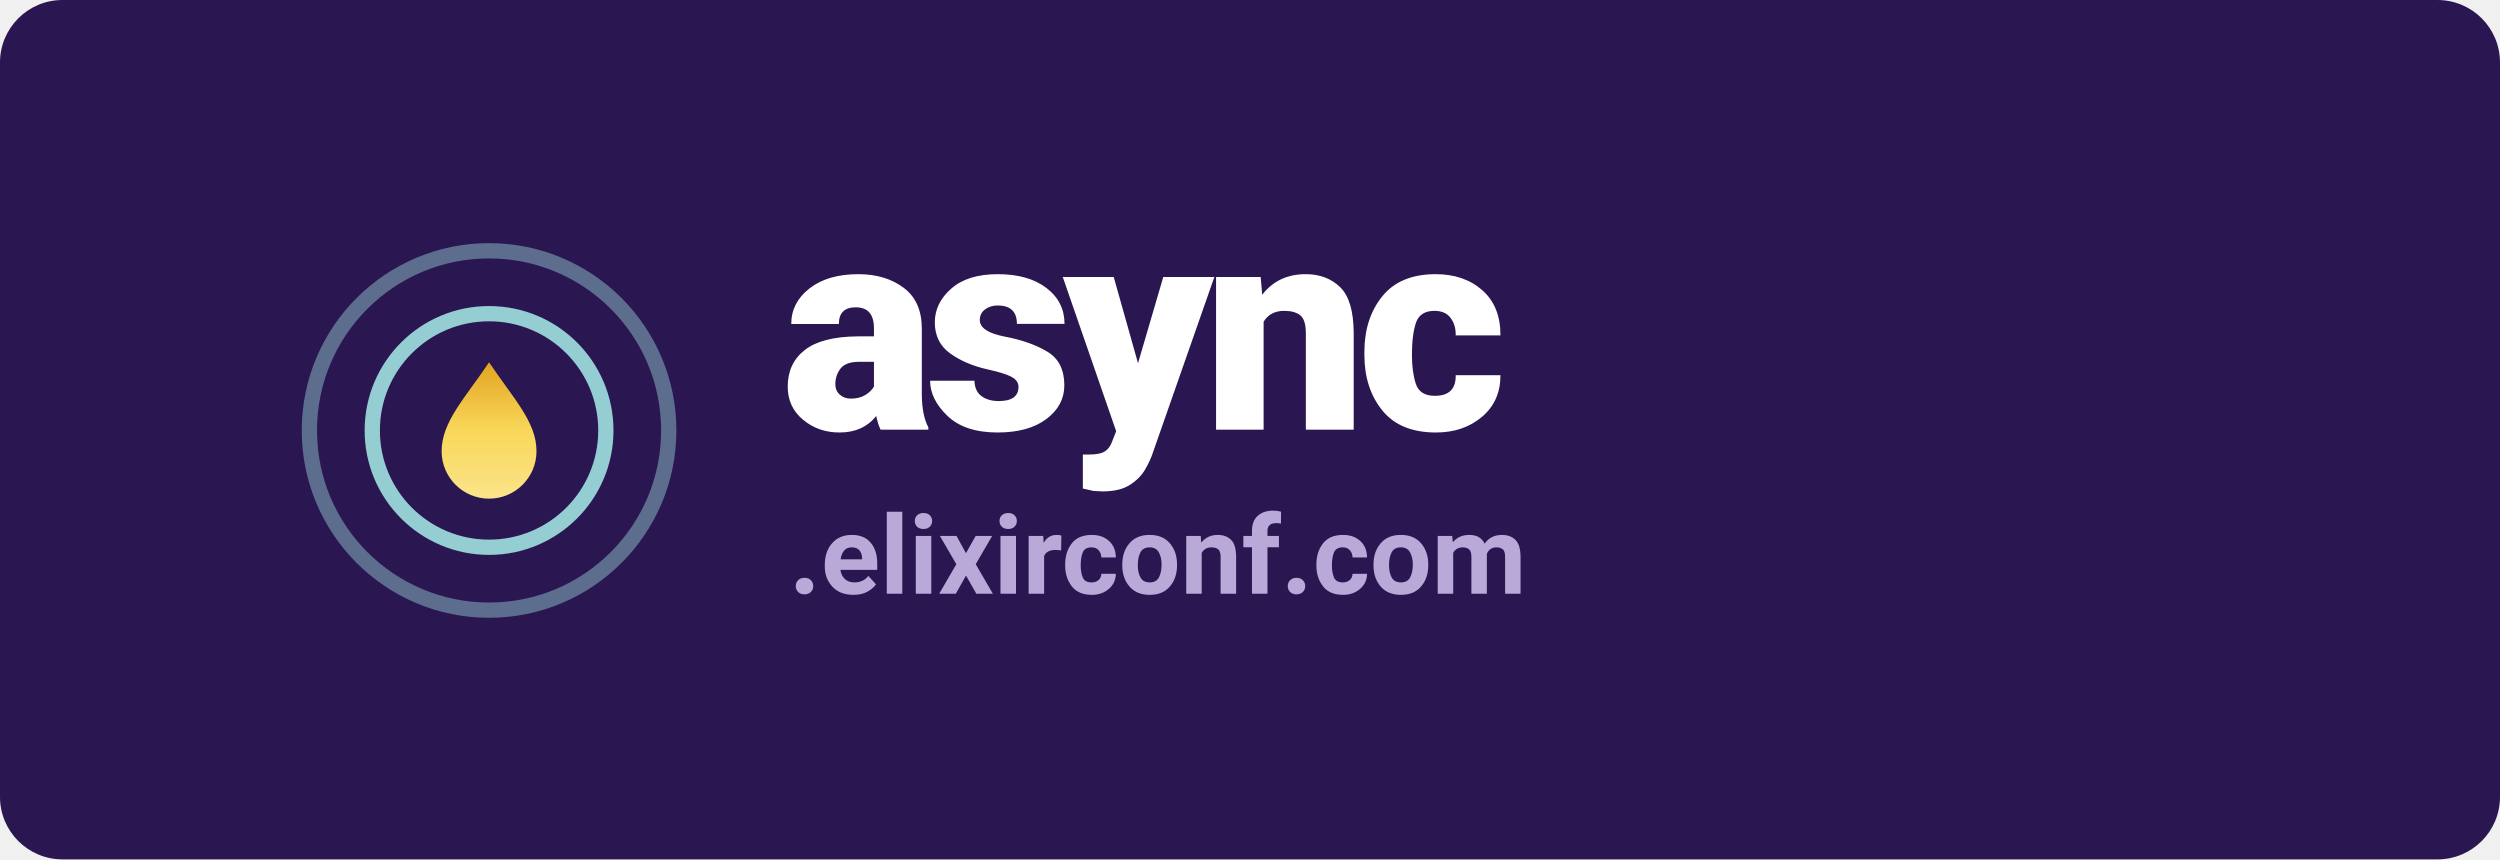
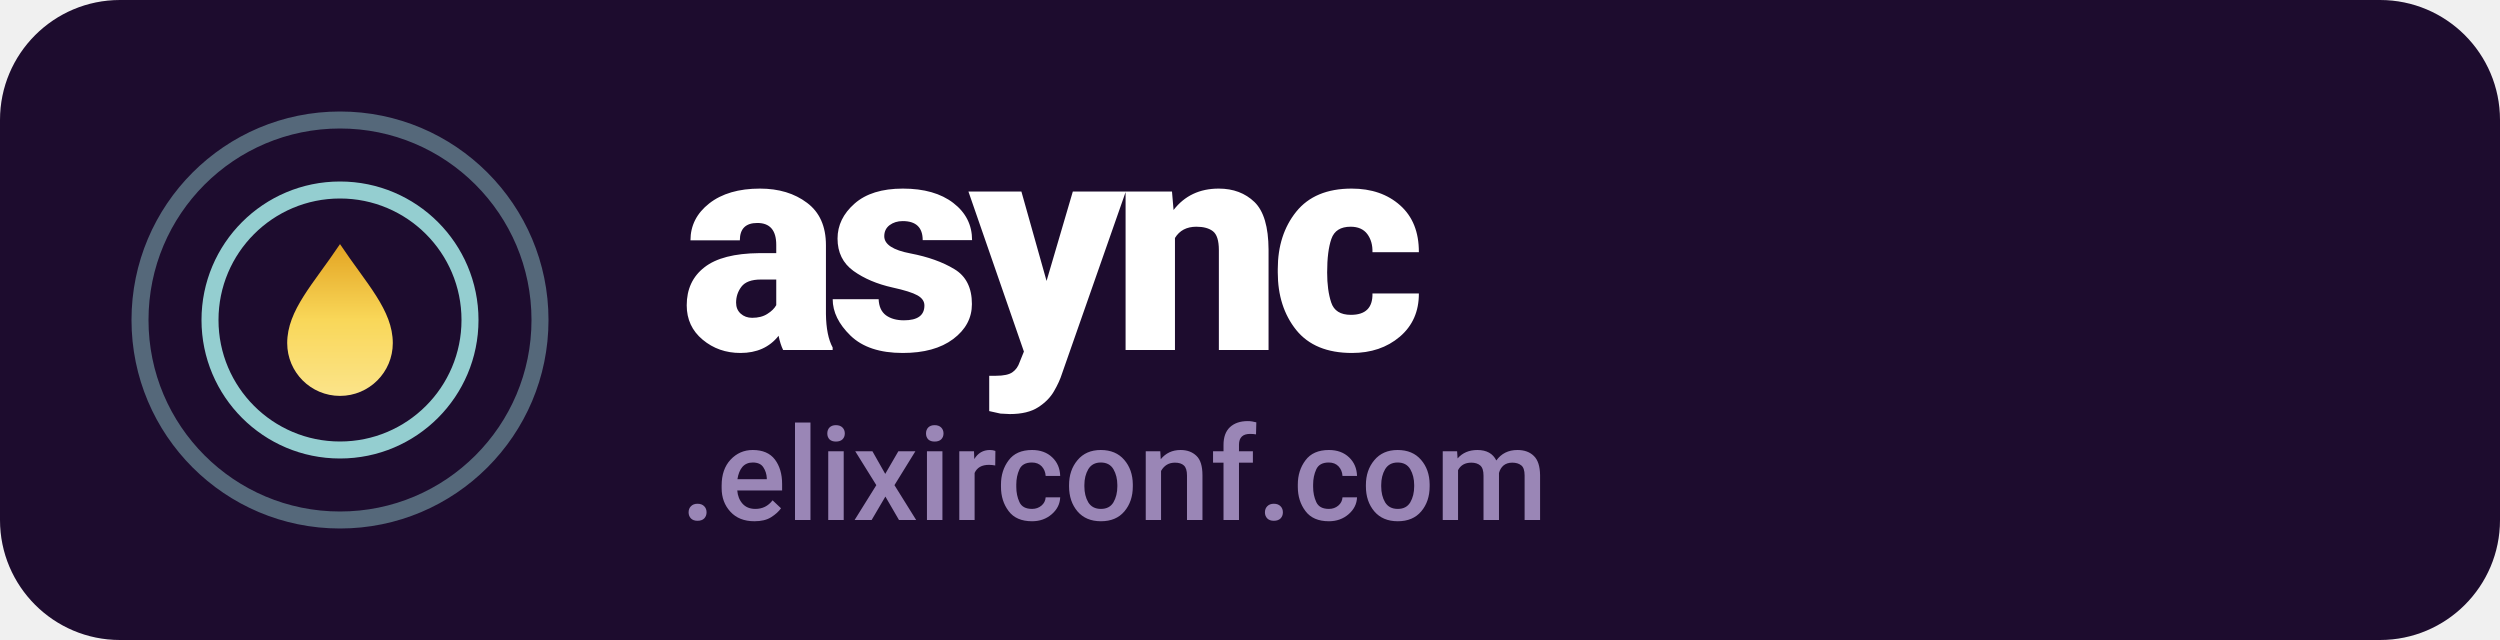
- <svg xmlns="http://www.w3.org/2000/svg" viewBox="0 0 640 220" width="640" height="220" role="img" aria-label="async.elixirconf.com">
+ <svg xmlns="http://www.w3.org/2000/svg" viewBox="0 0 250 64" width="250" height="64" role="img" aria-label="async.elixirconf.com">
  <defs>
    <linearGradient id="dg" x1="0" y1="0" x2="0" y2="1">
      <stop offset="0" stop-color="#E3A422" />
      <stop offset=".5" stop-color="#F9D759" />
      <stop offset="1" stop-color="#FBE48A" />
    </linearGradient>
  </defs>
-   <rect width="640" height="220" rx="16" fill="#2a1650" />
-   <g transform="translate(70,55) scale(2.3)" fill="none">
-     <circle cx="24" cy="24" r="13" stroke="#9AD7D8" stroke-width="1.7" opacity=".95" />
-     <circle cx="24" cy="24" r="20" stroke="#9AD7D8" stroke-width="1.7" opacity=".45" />
+   <rect width="250" height="64" rx="12" fill="#1d0c2e" />
+   <g transform="translate(10,8) scale(1.0)">
+     <circle cx="24" cy="24" r="13" fill="none" stroke="#9AD7D8" stroke-width="1.7" opacity="0.95" />
+     <circle cx="24" cy="24" r="20" fill="none" stroke="#9AD7D8" stroke-width="1.7" opacity="0.45" />
    <g transform="translate(16.08,15.09) scale(0.66)">
      <path d="M12 2C16 8 20 12 20 17a8 8 0 1 1-16 0C4 12 8 8 12 2Z" fill="url(#dg)" />
    </g>
  </g>
-   <text x="200" y="110" font-family="-apple-system,system-ui,'Segoe UI',Roboto,'Helvetica Neue',Arial,sans-serif" font-size="74" font-weight="800" letter-spacing="-2.5" fill="#ffffff">async</text>
-   <text x="202" y="152" font-family="-apple-system,system-ui,'Segoe UI',Roboto,'Helvetica Neue',Arial,sans-serif" font-size="28" font-weight="600" fill="#b9a9d8">.elixirconf.com</text>
+   <text x="68" y="35" font-family="-apple-system,'Segoe UI',Roboto,Helvetica,Arial,sans-serif" font-weight="800" font-size="30" letter-spacing="-1.2" fill="#ffffff">async</text>
+   <text x="68" y="52" font-family="-apple-system,'Segoe UI',Roboto,Helvetica,Arial,sans-serif" font-weight="500" font-size="13" fill="#9a86b6">.elixirconf.com</text>
</svg>
